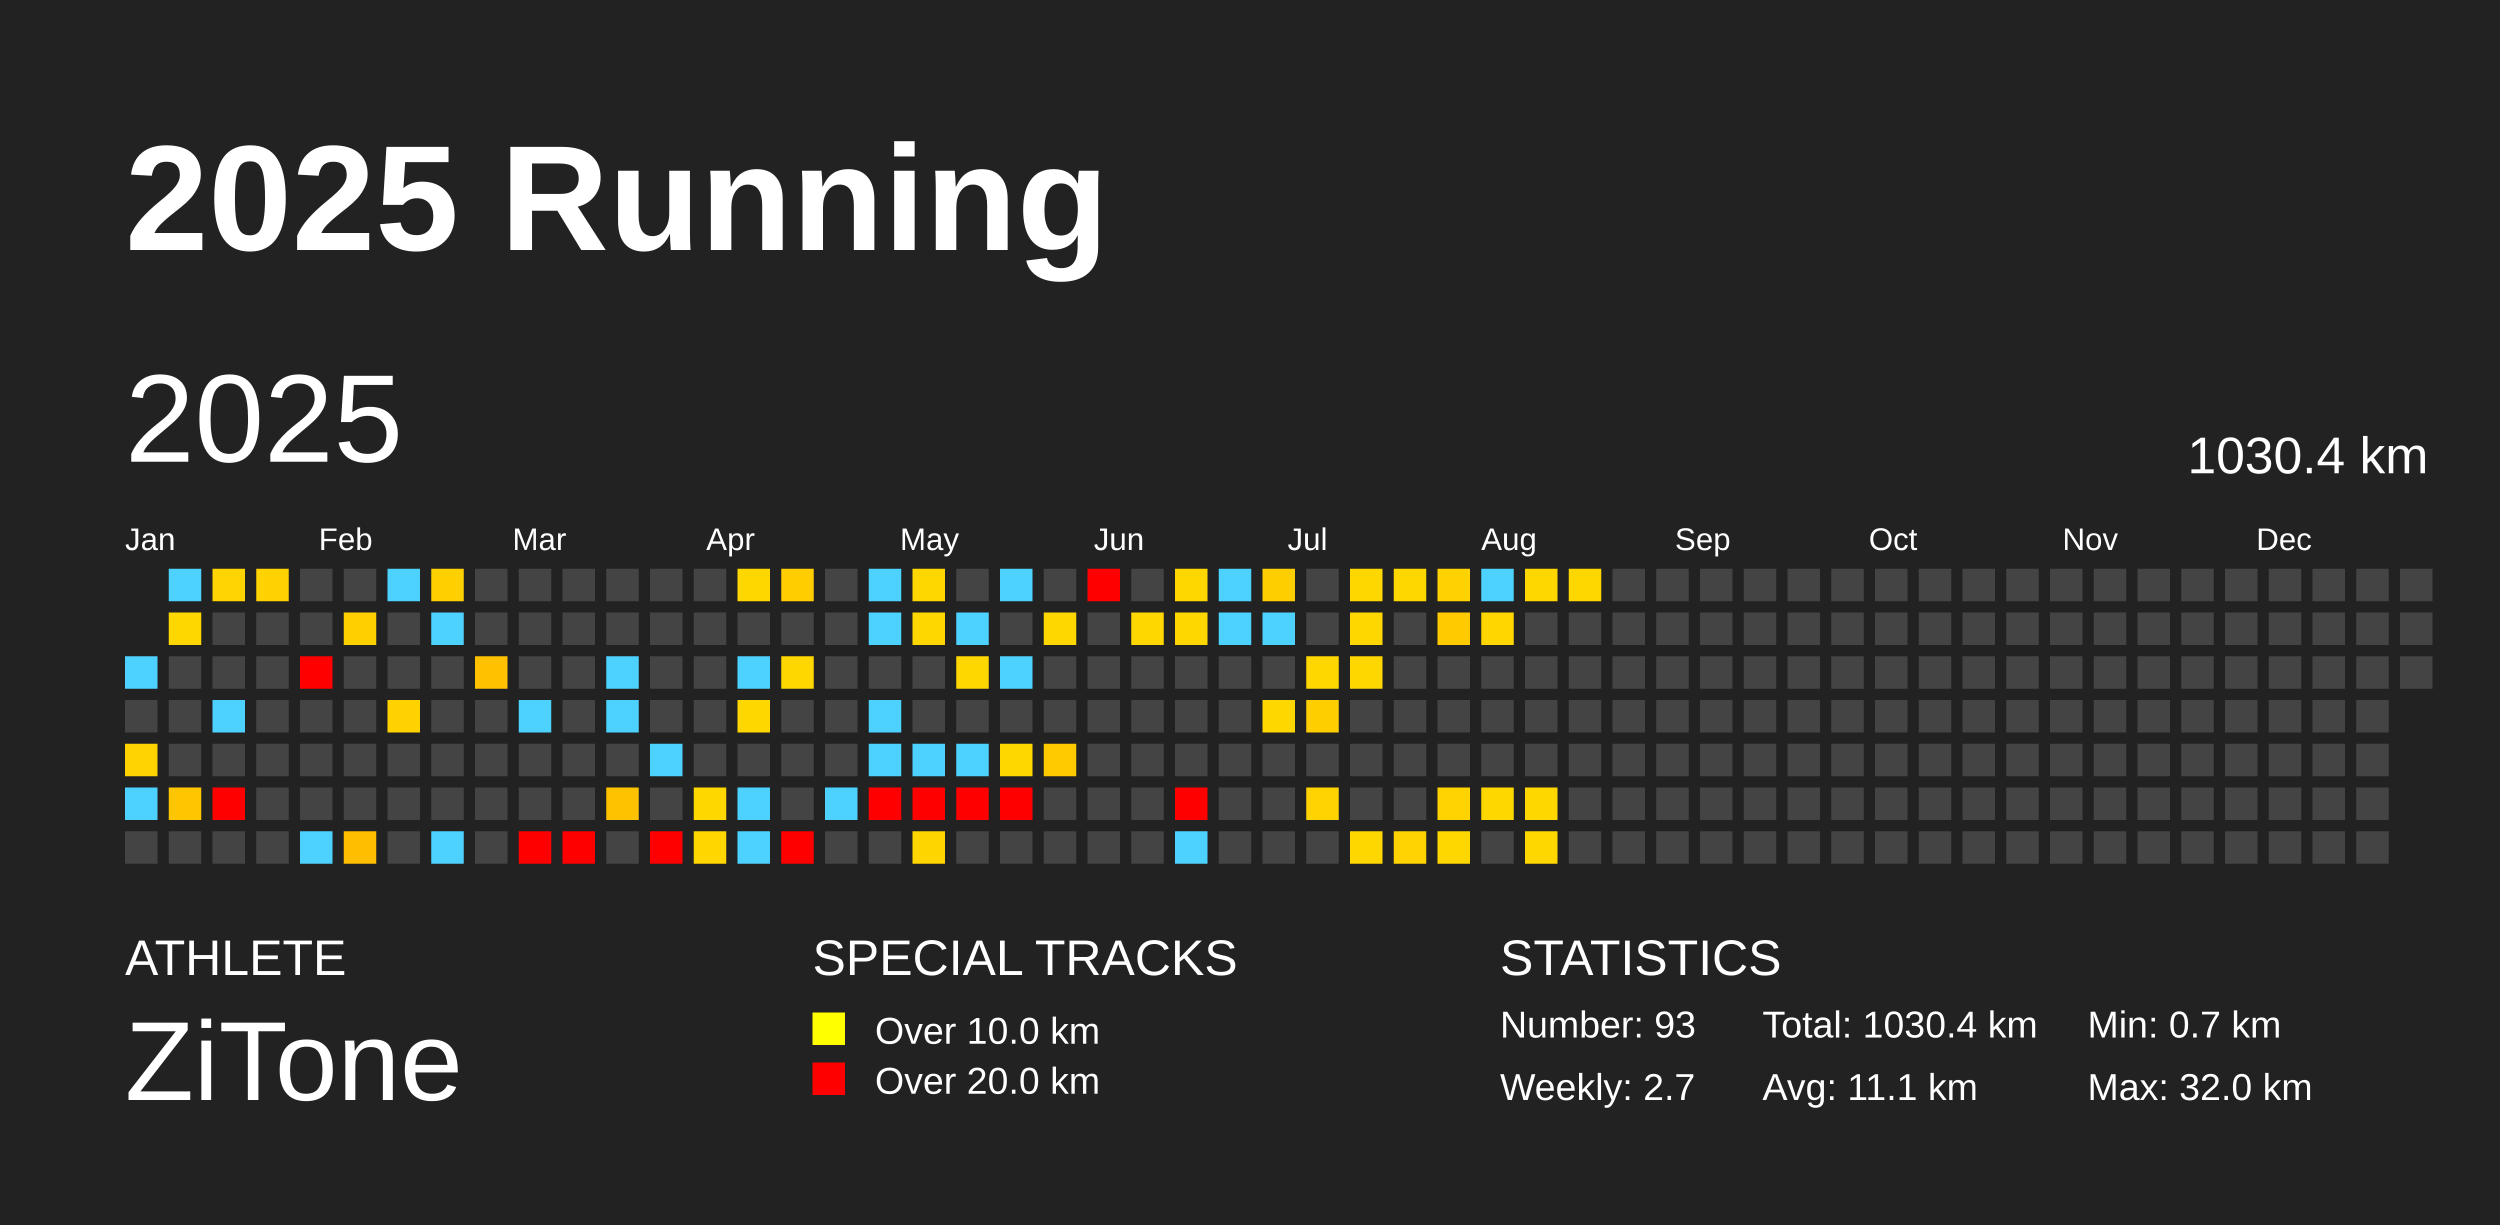
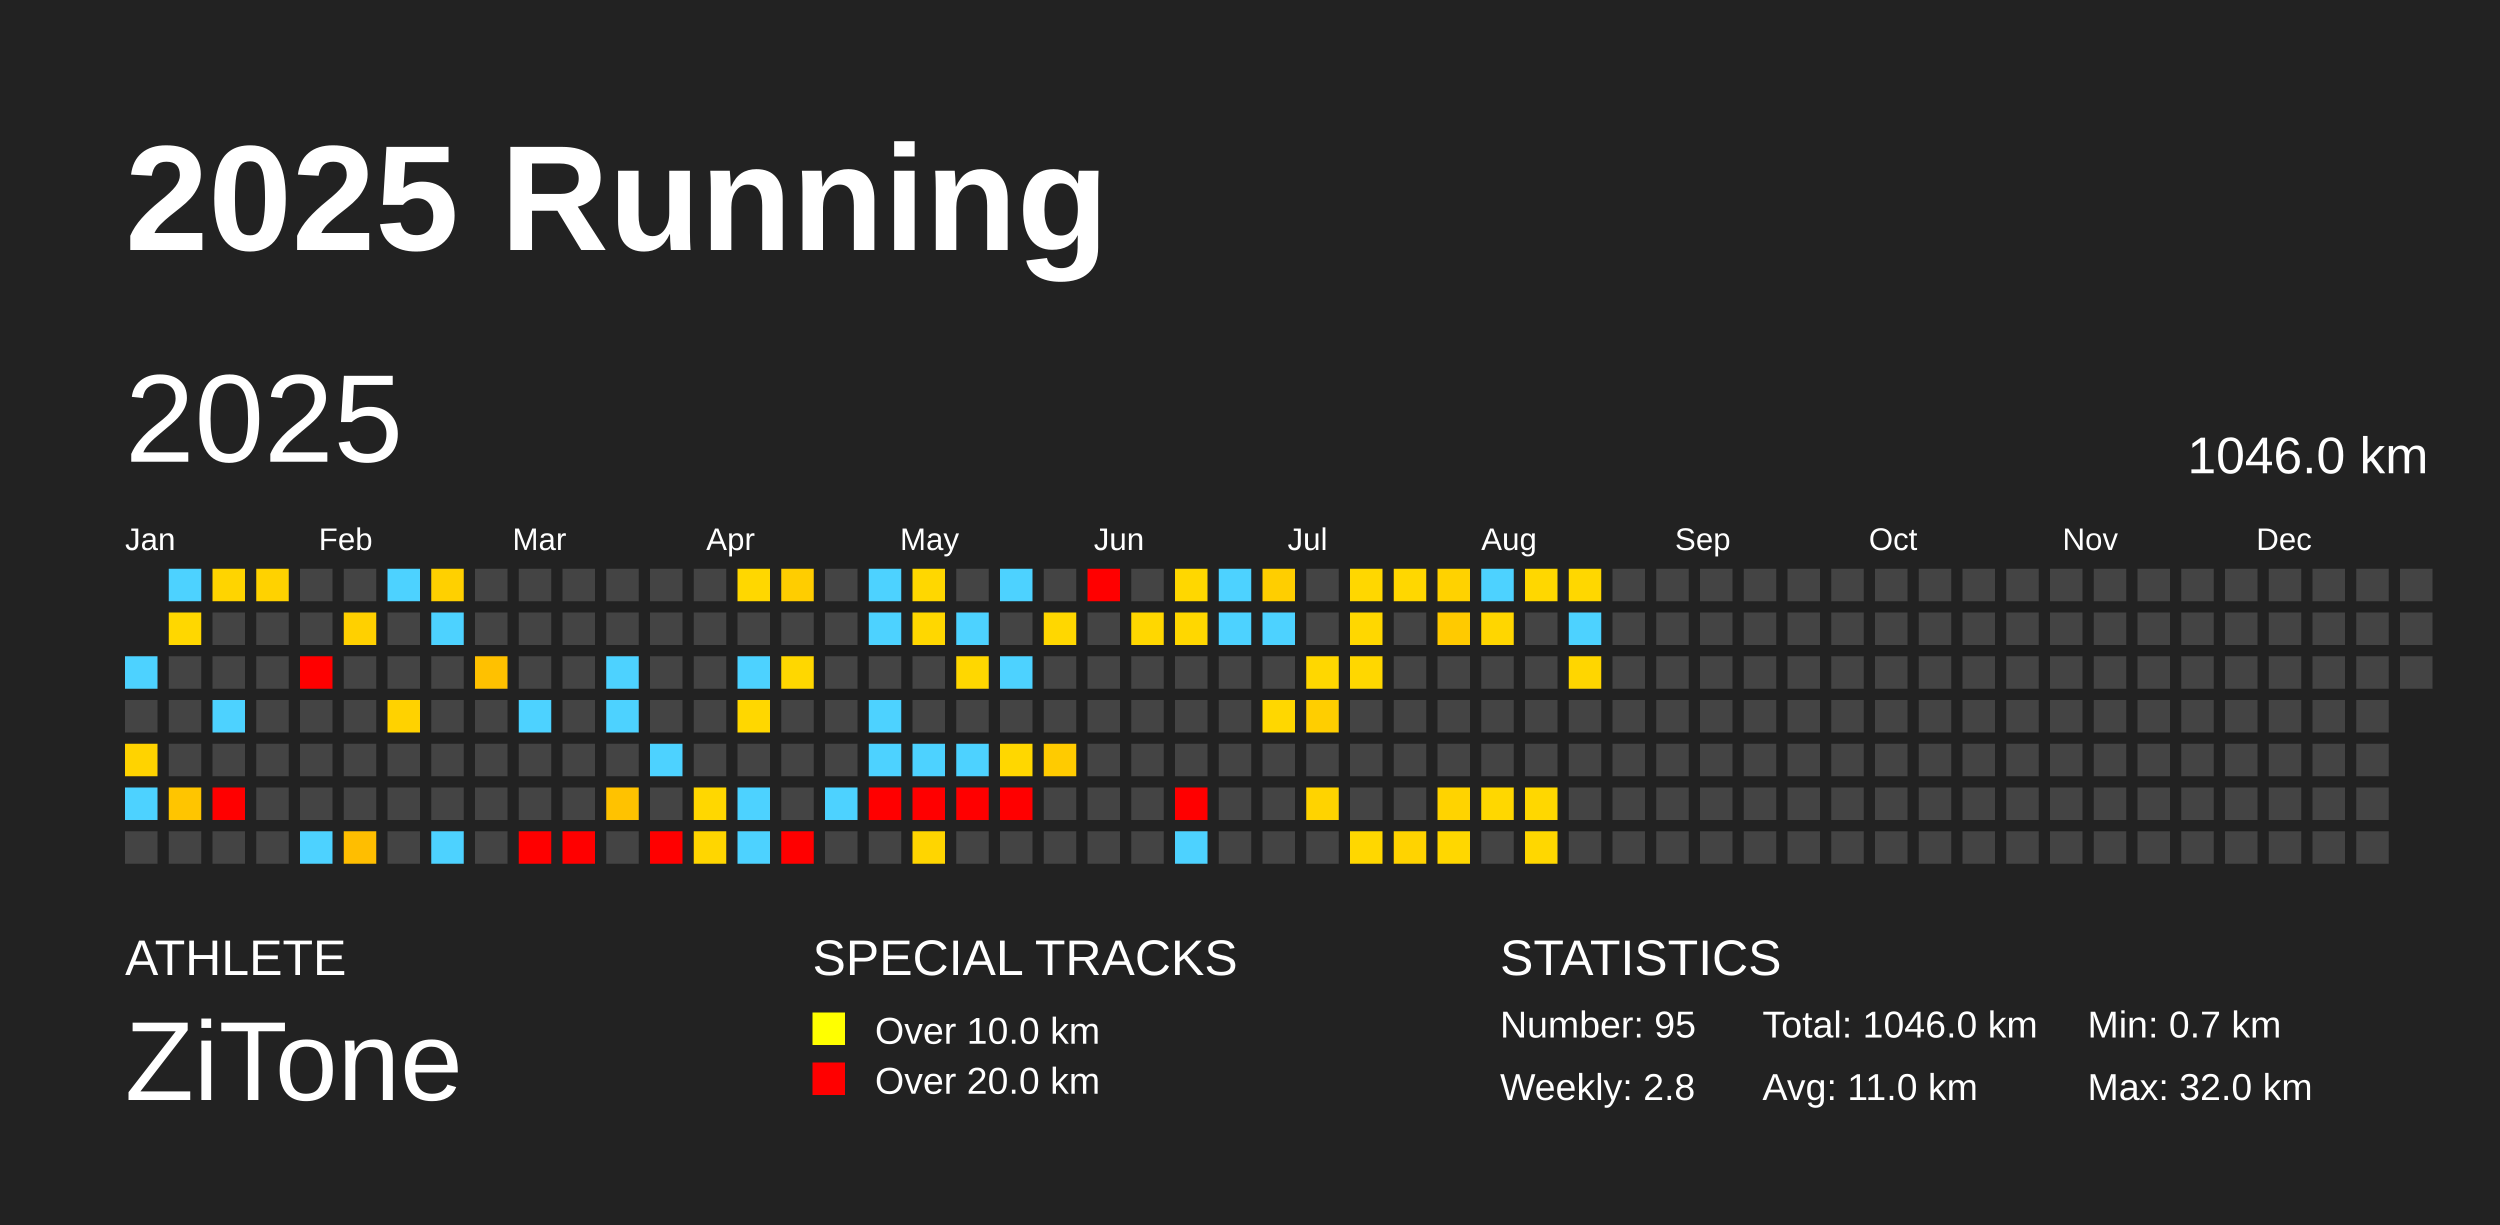
<svg xmlns="http://www.w3.org/2000/svg" baseProfile="full" height="98mm" version="1.1" viewBox="0,0,200,98" width="200mm">
  <defs />
  <rect fill="#222222" height="98" width="200" x="0" y="0" />
  <text fill="#FFFFFF" style="font-size:12px; font-family:Arial; font-weight:bold;" x="10" y="20">2025 Running</text>
  <text fill="#FFFFFF" style="font-size:4px; font-family:Arial" x="10" y="78">ATHLETE</text>
  <text fill="#FFFFFF" style="font-size:9px; font-family:Arial" x="10" y="88">ZiTone</text>
  <text fill="#FFFFFF" style="font-size:4px; font-family:Arial" x="65" y="78">SPECIAL TRACKS</text>
  <rect fill="yellow" height="2.6" width="2.6" x="65" y="81" />
  <text fill="#FFFFFF" style="font-size:3px; font-family:Arial" x="70" y="83.5">Over 10.0 km</text>
  <rect fill="red" height="2.6" width="2.6" x="65" y="85" />
  <text fill="#FFFFFF" style="font-size:3px; font-family:Arial" x="70" y="87.5">Over 20.0 km</text>
  <text fill="#FFFFFF" style="font-size:4px; font-family:Arial" x="120" y="78">STATISTICS</text>
-   <text fill="#FFFFFF" style="font-size:3px; font-family:Arial" x="120" y="83">Number: 93</text>
-   <text fill="#FFFFFF" style="font-size:3px; font-family:Arial" x="120" y="88">Weekly: 2.7</text>
-   <text fill="#FFFFFF" style="font-size:3px; font-family:Arial" x="141" y="83">Total: 1030.4 km</text>
-   <text fill="#FFFFFF" style="font-size:3px; font-family:Arial" x="141" y="88">Avg: 11.1 km</text>
+   <text fill="#FFFFFF" style="font-size:3px; font-family:Arial" x="120" y="83">Number: 95</text>
+   <text fill="#FFFFFF" style="font-size:3px; font-family:Arial" x="120" y="88">Weekly: 2.8</text>
+   <text fill="#FFFFFF" style="font-size:3px; font-family:Arial" x="141" y="83">Total: 1046.0 km</text>
+   <text fill="#FFFFFF" style="font-size:3px; font-family:Arial" x="141" y="88">Avg: 11.0 km</text>
  <text fill="#FFFFFF" style="font-size:3px; font-family:Arial" x="167" y="83">Min: 0.7 km</text>
  <text fill="#FFFFFF" style="font-size:3px; font-family:Arial" x="167" y="88">Max: 32.0 km</text>
  <text dominant-baseline="hanging" fill="#FFFFFF" style="font-size:10.0px; font-family:Arial;" x="10" y="30">2025</text>
-   <text dominant-baseline="hanging" fill="#FFFFFF" style="font-size:4.125px; font-family:Arial;" x="175" y="35">1030.4 km</text>
+   <text dominant-baseline="hanging" fill="#FFFFFF" style="font-size:4.125px; font-family:Arial;" x="175" y="35">1046.0 km</text>
  <text fill="#FFFFFF" style="font-size:2.5px; font-family:Arial" x="10.0" y="44">Jan</text>
  <text fill="#FFFFFF" style="font-size:2.5px; font-family:Arial" x="25.5" y="44">Feb</text>
  <text fill="#FFFFFF" style="font-size:2.5px; font-family:Arial" x="41.0" y="44">Mar</text>
  <text fill="#FFFFFF" style="font-size:2.5px; font-family:Arial" x="56.5" y="44">Apr</text>
  <text fill="#FFFFFF" style="font-size:2.5px; font-family:Arial" x="72.0" y="44">May</text>
  <text fill="#FFFFFF" style="font-size:2.5px; font-family:Arial" x="87.5" y="44">Jun</text>
  <text fill="#FFFFFF" style="font-size:2.5px; font-family:Arial" x="103.0" y="44">Jul</text>
  <text fill="#FFFFFF" style="font-size:2.5px; font-family:Arial" x="118.5" y="44">Aug</text>
  <text fill="#FFFFFF" style="font-size:2.5px; font-family:Arial" x="134.0" y="44">Sep</text>
  <text fill="#FFFFFF" style="font-size:2.5px; font-family:Arial" x="149.5" y="44">Oct</text>
  <text fill="#FFFFFF" style="font-size:2.5px; font-family:Arial" x="165.0" y="44">Nov</text>
  <text fill="#FFFFFF" style="font-size:2.5px; font-family:Arial" x="180.5" y="44">Dec</text>
  <rect fill="#4dd2ff" height="2.6" width="2.6" x="10.0" y="52.5" />
  <rect fill="#444444" height="2.6" width="2.6" x="10.0" y="56.0" />
  <rect fill="#ffd300" height="2.6" width="2.6" x="10.0" y="59.5" />
  <rect fill="#4dd2ff" height="2.6" width="2.6" x="10.0" y="63.0" />
  <rect fill="#444444" height="2.6" width="2.6" x="10.0" y="66.5" />
  <rect fill="#4dd2ff" height="2.6" width="2.6" x="13.5" y="45.5" />
  <rect fill="#ffd700" height="2.6" width="2.6" x="13.5" y="49.0" />
  <rect fill="#444444" height="2.6" width="2.6" x="13.5" y="52.5" />
  <rect fill="#444444" height="2.6" width="2.6" x="13.5" y="56.0" />
  <rect fill="#444444" height="2.6" width="2.6" x="13.5" y="59.5" />
  <rect fill="#ffc500" height="2.6" width="2.6" x="13.5" y="63.0" />
  <rect fill="#444444" height="2.6" width="2.6" x="13.5" y="66.5" />
  <rect fill="#ffd400" height="2.6" width="2.6" x="17.0" y="45.5" />
  <rect fill="#444444" height="2.6" width="2.6" x="17.0" y="49.0" />
  <rect fill="#444444" height="2.6" width="2.6" x="17.0" y="52.5" />
  <rect fill="#4dd2ff" height="2.6" width="2.6" x="17.0" y="56.0" />
  <rect fill="#444444" height="2.6" width="2.6" x="17.0" y="59.5" />
  <rect fill="red" height="2.6" width="2.6" x="17.0" y="63.0" />
  <rect fill="#444444" height="2.6" width="2.6" x="17.0" y="66.5" />
  <rect fill="#ffd200" height="2.6" width="2.6" x="20.5" y="45.5" />
  <rect fill="#444444" height="2.6" width="2.6" x="20.5" y="49.0" />
  <rect fill="#444444" height="2.6" width="2.6" x="20.5" y="52.5" />
  <rect fill="#444444" height="2.6" width="2.6" x="20.5" y="56.0" />
  <rect fill="#444444" height="2.6" width="2.6" x="20.5" y="59.5" />
  <rect fill="#444444" height="2.6" width="2.6" x="20.5" y="63.0" />
  <rect fill="#444444" height="2.6" width="2.6" x="20.5" y="66.5" />
  <rect fill="#444444" height="2.6" width="2.6" x="24.0" y="45.5" />
  <rect fill="#444444" height="2.6" width="2.6" x="24.0" y="49.0" />
  <rect fill="red" height="2.6" width="2.6" x="24.0" y="52.5" />
  <rect fill="#444444" height="2.6" width="2.6" x="24.0" y="56.0" />
  <rect fill="#444444" height="2.6" width="2.6" x="24.0" y="59.5" />
  <rect fill="#444444" height="2.6" width="2.6" x="24.0" y="63.0" />
  <rect fill="#4dd2ff" height="2.6" width="2.6" x="24.0" y="66.5" />
  <rect fill="#444444" height="2.6" width="2.6" x="27.5" y="45.5" />
  <rect fill="#ffd000" height="2.6" width="2.6" x="27.5" y="49.0" />
  <rect fill="#444444" height="2.6" width="2.6" x="27.5" y="52.5" />
  <rect fill="#444444" height="2.6" width="2.6" x="27.5" y="56.0" />
  <rect fill="#444444" height="2.6" width="2.6" x="27.5" y="59.5" />
  <rect fill="#444444" height="2.6" width="2.6" x="27.5" y="63.0" />
  <rect fill="#ffbe00" height="2.6" width="2.6" x="27.5" y="66.5" />
  <rect fill="#4dd2ff" height="2.6" width="2.6" x="31.0" y="45.5" />
  <rect fill="#444444" height="2.6" width="2.6" x="31.0" y="49.0" />
  <rect fill="#444444" height="2.6" width="2.6" x="31.0" y="52.5" />
  <rect fill="#ffd200" height="2.6" width="2.6" x="31.0" y="56.0" />
  <rect fill="#444444" height="2.6" width="2.6" x="31.0" y="59.5" />
  <rect fill="#444444" height="2.6" width="2.6" x="31.0" y="63.0" />
  <rect fill="#444444" height="2.6" width="2.6" x="31.0" y="66.5" />
  <rect fill="#ffd000" height="2.6" width="2.6" x="34.5" y="45.5" />
  <rect fill="#4dd2ff" height="2.6" width="2.6" x="34.5" y="49.0" />
  <rect fill="#444444" height="2.6" width="2.6" x="34.5" y="52.5" />
  <rect fill="#444444" height="2.6" width="2.6" x="34.5" y="56.0" />
  <rect fill="#444444" height="2.6" width="2.6" x="34.5" y="59.5" />
  <rect fill="#444444" height="2.6" width="2.6" x="34.5" y="63.0" />
  <rect fill="#4dd2ff" height="2.6" width="2.6" x="34.5" y="66.5" />
  <rect fill="#444444" height="2.6" width="2.6" x="38.0" y="45.5" />
  <rect fill="#444444" height="2.6" width="2.6" x="38.0" y="49.0" />
  <rect fill="#ffc100" height="2.6" width="2.6" x="38.0" y="52.5" />
  <rect fill="#444444" height="2.6" width="2.6" x="38.0" y="56.0" />
  <rect fill="#444444" height="2.6" width="2.6" x="38.0" y="59.5" />
  <rect fill="#444444" height="2.6" width="2.6" x="38.0" y="63.0" />
  <rect fill="#444444" height="2.6" width="2.6" x="38.0" y="66.5" />
  <rect fill="#444444" height="2.6" width="2.6" x="41.5" y="45.5" />
  <rect fill="#444444" height="2.6" width="2.6" x="41.5" y="49.0" />
  <rect fill="#444444" height="2.6" width="2.6" x="41.5" y="52.5" />
  <rect fill="#4dd2ff" height="2.6" width="2.6" x="41.5" y="56.0" />
  <rect fill="#444444" height="2.6" width="2.6" x="41.5" y="59.5" />
  <rect fill="#444444" height="2.6" width="2.6" x="41.5" y="63.0" />
  <rect fill="red" height="2.6" width="2.6" x="41.5" y="66.5" />
  <rect fill="#444444" height="2.6" width="2.6" x="45.0" y="45.5" />
  <rect fill="#444444" height="2.6" width="2.6" x="45.0" y="49.0" />
  <rect fill="#444444" height="2.6" width="2.6" x="45.0" y="52.5" />
  <rect fill="#444444" height="2.6" width="2.6" x="45.0" y="56.0" />
  <rect fill="#444444" height="2.6" width="2.6" x="45.0" y="59.5" />
  <rect fill="#444444" height="2.6" width="2.6" x="45.0" y="63.0" />
  <rect fill="red" height="2.6" width="2.6" x="45.0" y="66.5" />
  <rect fill="#444444" height="2.6" width="2.6" x="48.5" y="45.5" />
  <rect fill="#444444" height="2.6" width="2.6" x="48.5" y="49.0" />
  <rect fill="#4dd2ff" height="2.6" width="2.6" x="48.5" y="52.5" />
  <rect fill="#4dd2ff" height="2.6" width="2.6" x="48.5" y="56.0" />
  <rect fill="#444444" height="2.6" width="2.6" x="48.5" y="59.5" />
  <rect fill="#ffc200" height="2.6" width="2.6" x="48.5" y="63.0" />
  <rect fill="#444444" height="2.6" width="2.6" x="48.5" y="66.5" />
  <rect fill="#444444" height="2.6" width="2.6" x="52.0" y="45.5" />
  <rect fill="#444444" height="2.6" width="2.6" x="52.0" y="49.0" />
  <rect fill="#444444" height="2.6" width="2.6" x="52.0" y="52.5" />
  <rect fill="#444444" height="2.6" width="2.6" x="52.0" y="56.0" />
  <rect fill="#4dd2ff" height="2.6" width="2.6" x="52.0" y="59.5" />
  <rect fill="#444444" height="2.6" width="2.6" x="52.0" y="63.0" />
  <rect fill="red" height="2.6" width="2.6" x="52.0" y="66.5" />
  <rect fill="#444444" height="2.6" width="2.6" x="55.5" y="45.5" />
  <rect fill="#444444" height="2.6" width="2.6" x="55.5" y="49.0" />
  <rect fill="#444444" height="2.6" width="2.6" x="55.5" y="52.5" />
  <rect fill="#444444" height="2.6" width="2.6" x="55.5" y="56.0" />
  <rect fill="#444444" height="2.6" width="2.6" x="55.5" y="59.5" />
  <rect fill="#ffd700" height="2.6" width="2.6" x="55.5" y="63.0" />
  <rect fill="#ffd600" height="2.6" width="2.6" x="55.5" y="66.5" />
  <rect fill="#ffd700" height="2.6" width="2.6" x="59.0" y="45.5" />
  <rect fill="#444444" height="2.6" width="2.6" x="59.0" y="49.0" />
  <rect fill="#4dd2ff" height="2.6" width="2.6" x="59.0" y="52.5" />
  <rect fill="#ffd700" height="2.6" width="2.6" x="59.0" y="56.0" />
  <rect fill="#444444" height="2.6" width="2.6" x="59.0" y="59.5" />
  <rect fill="#4dd2ff" height="2.6" width="2.6" x="59.0" y="63.0" />
  <rect fill="#4dd2ff" height="2.6" width="2.6" x="59.0" y="66.5" />
  <rect fill="#ffcd00" height="2.6" width="2.6" x="62.5" y="45.5" />
  <rect fill="#444444" height="2.6" width="2.6" x="62.5" y="49.0" />
  <rect fill="#ffd700" height="2.6" width="2.6" x="62.5" y="52.5" />
  <rect fill="#444444" height="2.6" width="2.6" x="62.5" y="56.0" />
  <rect fill="#444444" height="2.6" width="2.6" x="62.5" y="59.5" />
  <rect fill="#444444" height="2.6" width="2.6" x="62.5" y="63.0" />
  <rect fill="red" height="2.6" width="2.6" x="62.5" y="66.5" />
  <rect fill="#444444" height="2.6" width="2.6" x="66.0" y="45.5" />
  <rect fill="#444444" height="2.6" width="2.6" x="66.0" y="49.0" />
  <rect fill="#444444" height="2.6" width="2.6" x="66.0" y="52.5" />
  <rect fill="#444444" height="2.6" width="2.6" x="66.0" y="56.0" />
  <rect fill="#444444" height="2.6" width="2.6" x="66.0" y="59.5" />
  <rect fill="#4dd2ff" height="2.6" width="2.6" x="66.0" y="63.0" />
  <rect fill="#444444" height="2.6" width="2.6" x="66.0" y="66.5" />
  <rect fill="#4dd2ff" height="2.6" width="2.6" x="69.5" y="45.5" />
  <rect fill="#4dd2ff" height="2.6" width="2.6" x="69.5" y="49.0" />
  <rect fill="#444444" height="2.6" width="2.6" x="69.5" y="52.5" />
  <rect fill="#4dd2ff" height="2.6" width="2.6" x="69.5" y="56.0" />
  <rect fill="#4dd2ff" height="2.6" width="2.6" x="69.5" y="59.5" />
  <rect fill="red" height="2.6" width="2.6" x="69.5" y="63.0" />
  <rect fill="#444444" height="2.6" width="2.6" x="69.5" y="66.5" />
  <rect fill="#ffd700" height="2.6" width="2.6" x="73.0" y="45.5" />
  <rect fill="#ffd700" height="2.6" width="2.6" x="73.0" y="49.0" />
  <rect fill="#444444" height="2.6" width="2.6" x="73.0" y="52.5" />
  <rect fill="#444444" height="2.6" width="2.6" x="73.0" y="56.0" />
  <rect fill="#4dd2ff" height="2.6" width="2.6" x="73.0" y="59.5" />
  <rect fill="red" height="2.6" width="2.6" x="73.0" y="63.0" />
  <rect fill="#ffd500" height="2.6" width="2.6" x="73.0" y="66.5" />
  <rect fill="#444444" height="2.6" width="2.6" x="76.5" y="45.5" />
  <rect fill="#4dd2ff" height="2.6" width="2.6" x="76.5" y="49.0" />
  <rect fill="#ffd700" height="2.6" width="2.6" x="76.5" y="52.5" />
  <rect fill="#444444" height="2.6" width="2.6" x="76.5" y="56.0" />
  <rect fill="#4dd2ff" height="2.6" width="2.6" x="76.5" y="59.5" />
  <rect fill="red" height="2.6" width="2.6" x="76.5" y="63.0" />
  <rect fill="#444444" height="2.6" width="2.6" x="76.5" y="66.5" />
  <rect fill="#4dd2ff" height="2.6" width="2.6" x="80.0" y="45.5" />
  <rect fill="#444444" height="2.6" width="2.6" x="80.0" y="49.0" />
  <rect fill="#4dd2ff" height="2.6" width="2.6" x="80.0" y="52.5" />
  <rect fill="#444444" height="2.6" width="2.6" x="80.0" y="56.0" />
  <rect fill="#ffd700" height="2.6" width="2.6" x="80.0" y="59.5" />
  <rect fill="red" height="2.6" width="2.6" x="80.0" y="63.0" />
  <rect fill="#444444" height="2.6" width="2.6" x="80.0" y="66.5" />
  <rect fill="#444444" height="2.6" width="2.6" x="83.5" y="45.5" />
  <rect fill="#ffd700" height="2.6" width="2.6" x="83.5" y="49.0" />
  <rect fill="#444444" height="2.6" width="2.6" x="83.5" y="52.5" />
  <rect fill="#444444" height="2.6" width="2.6" x="83.5" y="56.0" />
  <rect fill="#ffcb00" height="2.6" width="2.6" x="83.5" y="59.5" />
  <rect fill="#444444" height="2.6" width="2.6" x="83.5" y="63.0" />
  <rect fill="#444444" height="2.6" width="2.6" x="83.5" y="66.5" />
  <rect fill="red" height="2.6" width="2.6" x="87.0" y="45.5" />
  <rect fill="#444444" height="2.6" width="2.6" x="87.0" y="49.0" />
  <rect fill="#444444" height="2.6" width="2.6" x="87.0" y="52.5" />
  <rect fill="#444444" height="2.6" width="2.6" x="87.0" y="56.0" />
  <rect fill="#444444" height="2.6" width="2.6" x="87.0" y="59.5" />
  <rect fill="#444444" height="2.6" width="2.6" x="87.0" y="63.0" />
  <rect fill="#444444" height="2.6" width="2.6" x="87.0" y="66.5" />
  <rect fill="#444444" height="2.6" width="2.6" x="90.5" y="45.5" />
  <rect fill="#ffd700" height="2.6" width="2.6" x="90.5" y="49.0" />
  <rect fill="#444444" height="2.6" width="2.6" x="90.5" y="52.5" />
  <rect fill="#444444" height="2.6" width="2.6" x="90.5" y="56.0" />
  <rect fill="#444444" height="2.6" width="2.6" x="90.5" y="59.5" />
  <rect fill="#444444" height="2.6" width="2.6" x="90.5" y="63.0" />
  <rect fill="#444444" height="2.6" width="2.6" x="90.5" y="66.5" />
  <rect fill="#ffd700" height="2.6" width="2.6" x="94.0" y="45.5" />
  <rect fill="#ffd700" height="2.6" width="2.6" x="94.0" y="49.0" />
  <rect fill="#444444" height="2.6" width="2.6" x="94.0" y="52.5" />
  <rect fill="#444444" height="2.6" width="2.6" x="94.0" y="56.0" />
  <rect fill="#444444" height="2.6" width="2.6" x="94.0" y="59.5" />
  <rect fill="red" height="2.6" width="2.6" x="94.0" y="63.0" />
  <rect fill="#4dd2ff" height="2.6" width="2.6" x="94.0" y="66.5" />
  <rect fill="#4dd2ff" height="2.6" width="2.6" x="97.5" y="45.5" />
  <rect fill="#4dd2ff" height="2.6" width="2.6" x="97.5" y="49.0" />
  <rect fill="#444444" height="2.6" width="2.6" x="97.5" y="52.5" />
  <rect fill="#444444" height="2.6" width="2.6" x="97.5" y="56.0" />
  <rect fill="#444444" height="2.6" width="2.6" x="97.5" y="59.5" />
  <rect fill="#444444" height="2.6" width="2.6" x="97.5" y="63.0" />
  <rect fill="#444444" height="2.6" width="2.6" x="97.5" y="66.5" />
  <rect fill="#ffce00" height="2.6" width="2.6" x="101.0" y="45.5" />
  <rect fill="#4dd2ff" height="2.6" width="2.6" x="101.0" y="49.0" />
  <rect fill="#444444" height="2.6" width="2.6" x="101.0" y="52.5" />
  <rect fill="#ffd700" height="2.6" width="2.6" x="101.0" y="56.0" />
  <rect fill="#444444" height="2.6" width="2.6" x="101.0" y="59.5" />
  <rect fill="#444444" height="2.6" width="2.6" x="101.0" y="63.0" />
  <rect fill="#444444" height="2.6" width="2.6" x="101.0" y="66.5" />
  <rect fill="#444444" height="2.6" width="2.6" x="104.5" y="45.5" />
  <rect fill="#444444" height="2.6" width="2.6" x="104.5" y="49.0" />
  <rect fill="#ffd700" height="2.6" width="2.6" x="104.5" y="52.5" />
  <rect fill="#ffce00" height="2.6" width="2.6" x="104.5" y="56.0" />
  <rect fill="#444444" height="2.6" width="2.6" x="104.5" y="59.5" />
  <rect fill="#ffd300" height="2.6" width="2.6" x="104.5" y="63.0" />
  <rect fill="#444444" height="2.6" width="2.6" x="104.5" y="66.5" />
  <rect fill="#ffd700" height="2.6" width="2.6" x="108.0" y="45.5" />
  <rect fill="#ffd700" height="2.6" width="2.6" x="108.0" y="49.0" />
  <rect fill="#ffd700" height="2.6" width="2.6" x="108.0" y="52.5" />
  <rect fill="#444444" height="2.6" width="2.6" x="108.0" y="56.0" />
  <rect fill="#444444" height="2.6" width="2.6" x="108.0" y="59.5" />
  <rect fill="#444444" height="2.6" width="2.6" x="108.0" y="63.0" />
  <rect fill="#ffd700" height="2.6" width="2.6" x="108.0" y="66.5" />
  <rect fill="#ffd700" height="2.6" width="2.6" x="111.5" y="45.5" />
  <rect fill="#444444" height="2.6" width="2.6" x="111.5" y="49.0" />
  <rect fill="#444444" height="2.6" width="2.6" x="111.5" y="52.5" />
  <rect fill="#444444" height="2.6" width="2.6" x="111.5" y="56.0" />
  <rect fill="#444444" height="2.6" width="2.6" x="111.5" y="59.5" />
  <rect fill="#444444" height="2.6" width="2.6" x="111.5" y="63.0" />
  <rect fill="#ffd300" height="2.6" width="2.6" x="111.5" y="66.5" />
  <rect fill="#ffd200" height="2.6" width="2.6" x="115.0" y="45.5" />
  <rect fill="#ffca00" height="2.6" width="2.6" x="115.0" y="49.0" />
  <rect fill="#444444" height="2.6" width="2.6" x="115.0" y="52.5" />
  <rect fill="#444444" height="2.6" width="2.6" x="115.0" y="56.0" />
  <rect fill="#444444" height="2.6" width="2.6" x="115.0" y="59.5" />
  <rect fill="#ffd300" height="2.6" width="2.6" x="115.0" y="63.0" />
  <rect fill="#ffd700" height="2.6" width="2.6" x="115.0" y="66.5" />
  <rect fill="#4dd2ff" height="2.6" width="2.6" x="118.5" y="45.5" />
  <rect fill="#ffd600" height="2.6" width="2.6" x="118.5" y="49.0" />
  <rect fill="#444444" height="2.6" width="2.6" x="118.5" y="52.5" />
  <rect fill="#444444" height="2.6" width="2.6" x="118.5" y="56.0" />
  <rect fill="#444444" height="2.6" width="2.6" x="118.5" y="59.5" />
  <rect fill="#ffd700" height="2.6" width="2.6" x="118.5" y="63.0" />
  <rect fill="#444444" height="2.6" width="2.6" x="118.5" y="66.5" />
  <rect fill="#ffd700" height="2.6" width="2.6" x="122.0" y="45.5" />
  <rect fill="#444444" height="2.6" width="2.6" x="122.0" y="49.0" />
  <rect fill="#444444" height="2.6" width="2.6" x="122.0" y="52.5" />
  <rect fill="#444444" height="2.6" width="2.6" x="122.0" y="56.0" />
  <rect fill="#444444" height="2.6" width="2.6" x="122.0" y="59.5" />
  <rect fill="#ffd700" height="2.6" width="2.6" x="122.0" y="63.0" />
  <rect fill="#ffd700" height="2.6" width="2.6" x="122.0" y="66.5" />
  <rect fill="#ffd700" height="2.6" width="2.6" x="125.5" y="45.5" />
-   <rect fill="#444444" height="2.6" width="2.6" x="125.5" y="49.0" />
-   <rect fill="#444444" height="2.6" width="2.6" x="125.5" y="52.5" />
+   <rect fill="#4dd2ff" height="2.6" width="2.6" x="125.5" y="49.0" />
+   <rect fill="#ffd600" height="2.6" width="2.6" x="125.5" y="52.5" />
  <rect fill="#444444" height="2.6" width="2.6" x="125.5" y="56.0" />
  <rect fill="#444444" height="2.6" width="2.6" x="125.5" y="59.5" />
  <rect fill="#444444" height="2.6" width="2.6" x="125.5" y="63.0" />
  <rect fill="#444444" height="2.6" width="2.6" x="125.5" y="66.5" />
  <rect fill="#444444" height="2.6" width="2.6" x="129.0" y="45.5" />
  <rect fill="#444444" height="2.6" width="2.6" x="129.0" y="49.0" />
  <rect fill="#444444" height="2.6" width="2.6" x="129.0" y="52.5" />
  <rect fill="#444444" height="2.6" width="2.6" x="129.0" y="56.0" />
  <rect fill="#444444" height="2.6" width="2.6" x="129.0" y="59.5" />
  <rect fill="#444444" height="2.6" width="2.6" x="129.0" y="63.0" />
  <rect fill="#444444" height="2.6" width="2.6" x="129.0" y="66.5" />
  <rect fill="#444444" height="2.6" width="2.6" x="132.5" y="45.5" />
  <rect fill="#444444" height="2.6" width="2.6" x="132.5" y="49.0" />
  <rect fill="#444444" height="2.6" width="2.6" x="132.5" y="52.5" />
  <rect fill="#444444" height="2.6" width="2.6" x="132.5" y="56.0" />
  <rect fill="#444444" height="2.6" width="2.6" x="132.5" y="59.5" />
  <rect fill="#444444" height="2.6" width="2.6" x="132.5" y="63.0" />
  <rect fill="#444444" height="2.6" width="2.6" x="132.5" y="66.5" />
  <rect fill="#444444" height="2.6" width="2.6" x="136.0" y="45.5" />
  <rect fill="#444444" height="2.6" width="2.6" x="136.0" y="49.0" />
  <rect fill="#444444" height="2.6" width="2.6" x="136.0" y="52.5" />
  <rect fill="#444444" height="2.6" width="2.6" x="136.0" y="56.0" />
  <rect fill="#444444" height="2.6" width="2.6" x="136.0" y="59.5" />
  <rect fill="#444444" height="2.6" width="2.6" x="136.0" y="63.0" />
  <rect fill="#444444" height="2.6" width="2.6" x="136.0" y="66.5" />
  <rect fill="#444444" height="2.6" width="2.6" x="139.5" y="45.5" />
  <rect fill="#444444" height="2.6" width="2.6" x="139.5" y="49.0" />
  <rect fill="#444444" height="2.6" width="2.6" x="139.5" y="52.5" />
  <rect fill="#444444" height="2.6" width="2.6" x="139.5" y="56.0" />
  <rect fill="#444444" height="2.6" width="2.6" x="139.5" y="59.5" />
  <rect fill="#444444" height="2.6" width="2.6" x="139.5" y="63.0" />
  <rect fill="#444444" height="2.6" width="2.6" x="139.5" y="66.5" />
  <rect fill="#444444" height="2.6" width="2.6" x="143.0" y="45.5" />
  <rect fill="#444444" height="2.6" width="2.6" x="143.0" y="49.0" />
  <rect fill="#444444" height="2.6" width="2.6" x="143.0" y="52.5" />
  <rect fill="#444444" height="2.6" width="2.6" x="143.0" y="56.0" />
  <rect fill="#444444" height="2.6" width="2.6" x="143.0" y="59.5" />
  <rect fill="#444444" height="2.6" width="2.6" x="143.0" y="63.0" />
  <rect fill="#444444" height="2.6" width="2.6" x="143.0" y="66.5" />
  <rect fill="#444444" height="2.6" width="2.6" x="146.5" y="45.5" />
  <rect fill="#444444" height="2.6" width="2.6" x="146.5" y="49.0" />
  <rect fill="#444444" height="2.6" width="2.6" x="146.5" y="52.5" />
  <rect fill="#444444" height="2.6" width="2.6" x="146.5" y="56.0" />
  <rect fill="#444444" height="2.6" width="2.6" x="146.5" y="59.5" />
  <rect fill="#444444" height="2.6" width="2.6" x="146.5" y="63.0" />
  <rect fill="#444444" height="2.6" width="2.6" x="146.5" y="66.5" />
  <rect fill="#444444" height="2.6" width="2.6" x="150.0" y="45.5" />
  <rect fill="#444444" height="2.6" width="2.6" x="150.0" y="49.0" />
  <rect fill="#444444" height="2.6" width="2.6" x="150.0" y="52.5" />
  <rect fill="#444444" height="2.6" width="2.6" x="150.0" y="56.0" />
  <rect fill="#444444" height="2.6" width="2.6" x="150.0" y="59.5" />
  <rect fill="#444444" height="2.6" width="2.6" x="150.0" y="63.0" />
  <rect fill="#444444" height="2.6" width="2.6" x="150.0" y="66.5" />
  <rect fill="#444444" height="2.6" width="2.6" x="153.5" y="45.5" />
  <rect fill="#444444" height="2.6" width="2.6" x="153.5" y="49.0" />
  <rect fill="#444444" height="2.6" width="2.6" x="153.5" y="52.5" />
  <rect fill="#444444" height="2.6" width="2.6" x="153.5" y="56.0" />
  <rect fill="#444444" height="2.6" width="2.6" x="153.5" y="59.5" />
  <rect fill="#444444" height="2.6" width="2.6" x="153.5" y="63.0" />
  <rect fill="#444444" height="2.6" width="2.6" x="153.5" y="66.5" />
  <rect fill="#444444" height="2.6" width="2.6" x="157.0" y="45.5" />
  <rect fill="#444444" height="2.6" width="2.6" x="157.0" y="49.0" />
  <rect fill="#444444" height="2.6" width="2.6" x="157.0" y="52.5" />
  <rect fill="#444444" height="2.6" width="2.6" x="157.0" y="56.0" />
  <rect fill="#444444" height="2.6" width="2.6" x="157.0" y="59.5" />
  <rect fill="#444444" height="2.6" width="2.6" x="157.0" y="63.0" />
  <rect fill="#444444" height="2.6" width="2.6" x="157.0" y="66.5" />
  <rect fill="#444444" height="2.6" width="2.6" x="160.5" y="45.5" />
  <rect fill="#444444" height="2.6" width="2.6" x="160.5" y="49.0" />
  <rect fill="#444444" height="2.6" width="2.6" x="160.5" y="52.5" />
  <rect fill="#444444" height="2.6" width="2.6" x="160.5" y="56.0" />
  <rect fill="#444444" height="2.6" width="2.6" x="160.5" y="59.5" />
  <rect fill="#444444" height="2.6" width="2.6" x="160.5" y="63.0" />
  <rect fill="#444444" height="2.6" width="2.6" x="160.5" y="66.5" />
  <rect fill="#444444" height="2.6" width="2.6" x="164.0" y="45.5" />
  <rect fill="#444444" height="2.6" width="2.6" x="164.0" y="49.0" />
  <rect fill="#444444" height="2.6" width="2.6" x="164.0" y="52.5" />
  <rect fill="#444444" height="2.6" width="2.6" x="164.0" y="56.0" />
  <rect fill="#444444" height="2.6" width="2.6" x="164.0" y="59.5" />
  <rect fill="#444444" height="2.6" width="2.6" x="164.0" y="63.0" />
  <rect fill="#444444" height="2.6" width="2.6" x="164.0" y="66.5" />
  <rect fill="#444444" height="2.6" width="2.6" x="167.5" y="45.5" />
  <rect fill="#444444" height="2.6" width="2.6" x="167.5" y="49.0" />
  <rect fill="#444444" height="2.6" width="2.6" x="167.5" y="52.5" />
  <rect fill="#444444" height="2.6" width="2.6" x="167.5" y="56.0" />
  <rect fill="#444444" height="2.6" width="2.6" x="167.5" y="59.5" />
  <rect fill="#444444" height="2.6" width="2.6" x="167.5" y="63.0" />
  <rect fill="#444444" height="2.6" width="2.6" x="167.5" y="66.5" />
  <rect fill="#444444" height="2.6" width="2.6" x="171.0" y="45.5" />
  <rect fill="#444444" height="2.6" width="2.6" x="171.0" y="49.0" />
  <rect fill="#444444" height="2.6" width="2.6" x="171.0" y="52.5" />
  <rect fill="#444444" height="2.6" width="2.6" x="171.0" y="56.0" />
  <rect fill="#444444" height="2.6" width="2.6" x="171.0" y="59.5" />
  <rect fill="#444444" height="2.6" width="2.6" x="171.0" y="63.0" />
  <rect fill="#444444" height="2.6" width="2.6" x="171.0" y="66.5" />
  <rect fill="#444444" height="2.6" width="2.6" x="174.5" y="45.5" />
  <rect fill="#444444" height="2.6" width="2.6" x="174.5" y="49.0" />
  <rect fill="#444444" height="2.6" width="2.6" x="174.5" y="52.5" />
  <rect fill="#444444" height="2.6" width="2.6" x="174.5" y="56.0" />
  <rect fill="#444444" height="2.6" width="2.6" x="174.5" y="59.5" />
  <rect fill="#444444" height="2.6" width="2.6" x="174.5" y="63.0" />
  <rect fill="#444444" height="2.6" width="2.6" x="174.5" y="66.5" />
  <rect fill="#444444" height="2.6" width="2.6" x="178.0" y="45.5" />
  <rect fill="#444444" height="2.6" width="2.6" x="178.0" y="49.0" />
  <rect fill="#444444" height="2.6" width="2.6" x="178.0" y="52.5" />
  <rect fill="#444444" height="2.6" width="2.6" x="178.0" y="56.0" />
  <rect fill="#444444" height="2.6" width="2.6" x="178.0" y="59.5" />
  <rect fill="#444444" height="2.6" width="2.6" x="178.0" y="63.0" />
  <rect fill="#444444" height="2.6" width="2.6" x="178.0" y="66.5" />
  <rect fill="#444444" height="2.6" width="2.6" x="181.5" y="45.5" />
  <rect fill="#444444" height="2.6" width="2.6" x="181.5" y="49.0" />
  <rect fill="#444444" height="2.6" width="2.6" x="181.5" y="52.5" />
  <rect fill="#444444" height="2.6" width="2.6" x="181.5" y="56.0" />
  <rect fill="#444444" height="2.6" width="2.6" x="181.5" y="59.5" />
  <rect fill="#444444" height="2.6" width="2.6" x="181.5" y="63.0" />
  <rect fill="#444444" height="2.6" width="2.6" x="181.5" y="66.5" />
  <rect fill="#444444" height="2.6" width="2.6" x="185.0" y="45.5" />
  <rect fill="#444444" height="2.6" width="2.6" x="185.0" y="49.0" />
  <rect fill="#444444" height="2.6" width="2.6" x="185.0" y="52.5" />
  <rect fill="#444444" height="2.6" width="2.6" x="185.0" y="56.0" />
  <rect fill="#444444" height="2.6" width="2.6" x="185.0" y="59.5" />
  <rect fill="#444444" height="2.6" width="2.6" x="185.0" y="63.0" />
  <rect fill="#444444" height="2.6" width="2.6" x="185.0" y="66.5" />
  <rect fill="#444444" height="2.6" width="2.6" x="188.5" y="45.5" />
  <rect fill="#444444" height="2.6" width="2.6" x="188.5" y="49.0" />
  <rect fill="#444444" height="2.6" width="2.6" x="188.5" y="52.5" />
  <rect fill="#444444" height="2.6" width="2.6" x="188.5" y="56.0" />
  <rect fill="#444444" height="2.6" width="2.6" x="188.5" y="59.5" />
  <rect fill="#444444" height="2.6" width="2.6" x="188.5" y="63.0" />
  <rect fill="#444444" height="2.6" width="2.6" x="188.5" y="66.5" />
  <rect fill="#444444" height="2.6" width="2.6" x="192.0" y="45.5" />
  <rect fill="#444444" height="2.6" width="2.6" x="192.0" y="49.0" />
  <rect fill="#444444" height="2.6" width="2.6" x="192.0" y="52.5" />
</svg>
